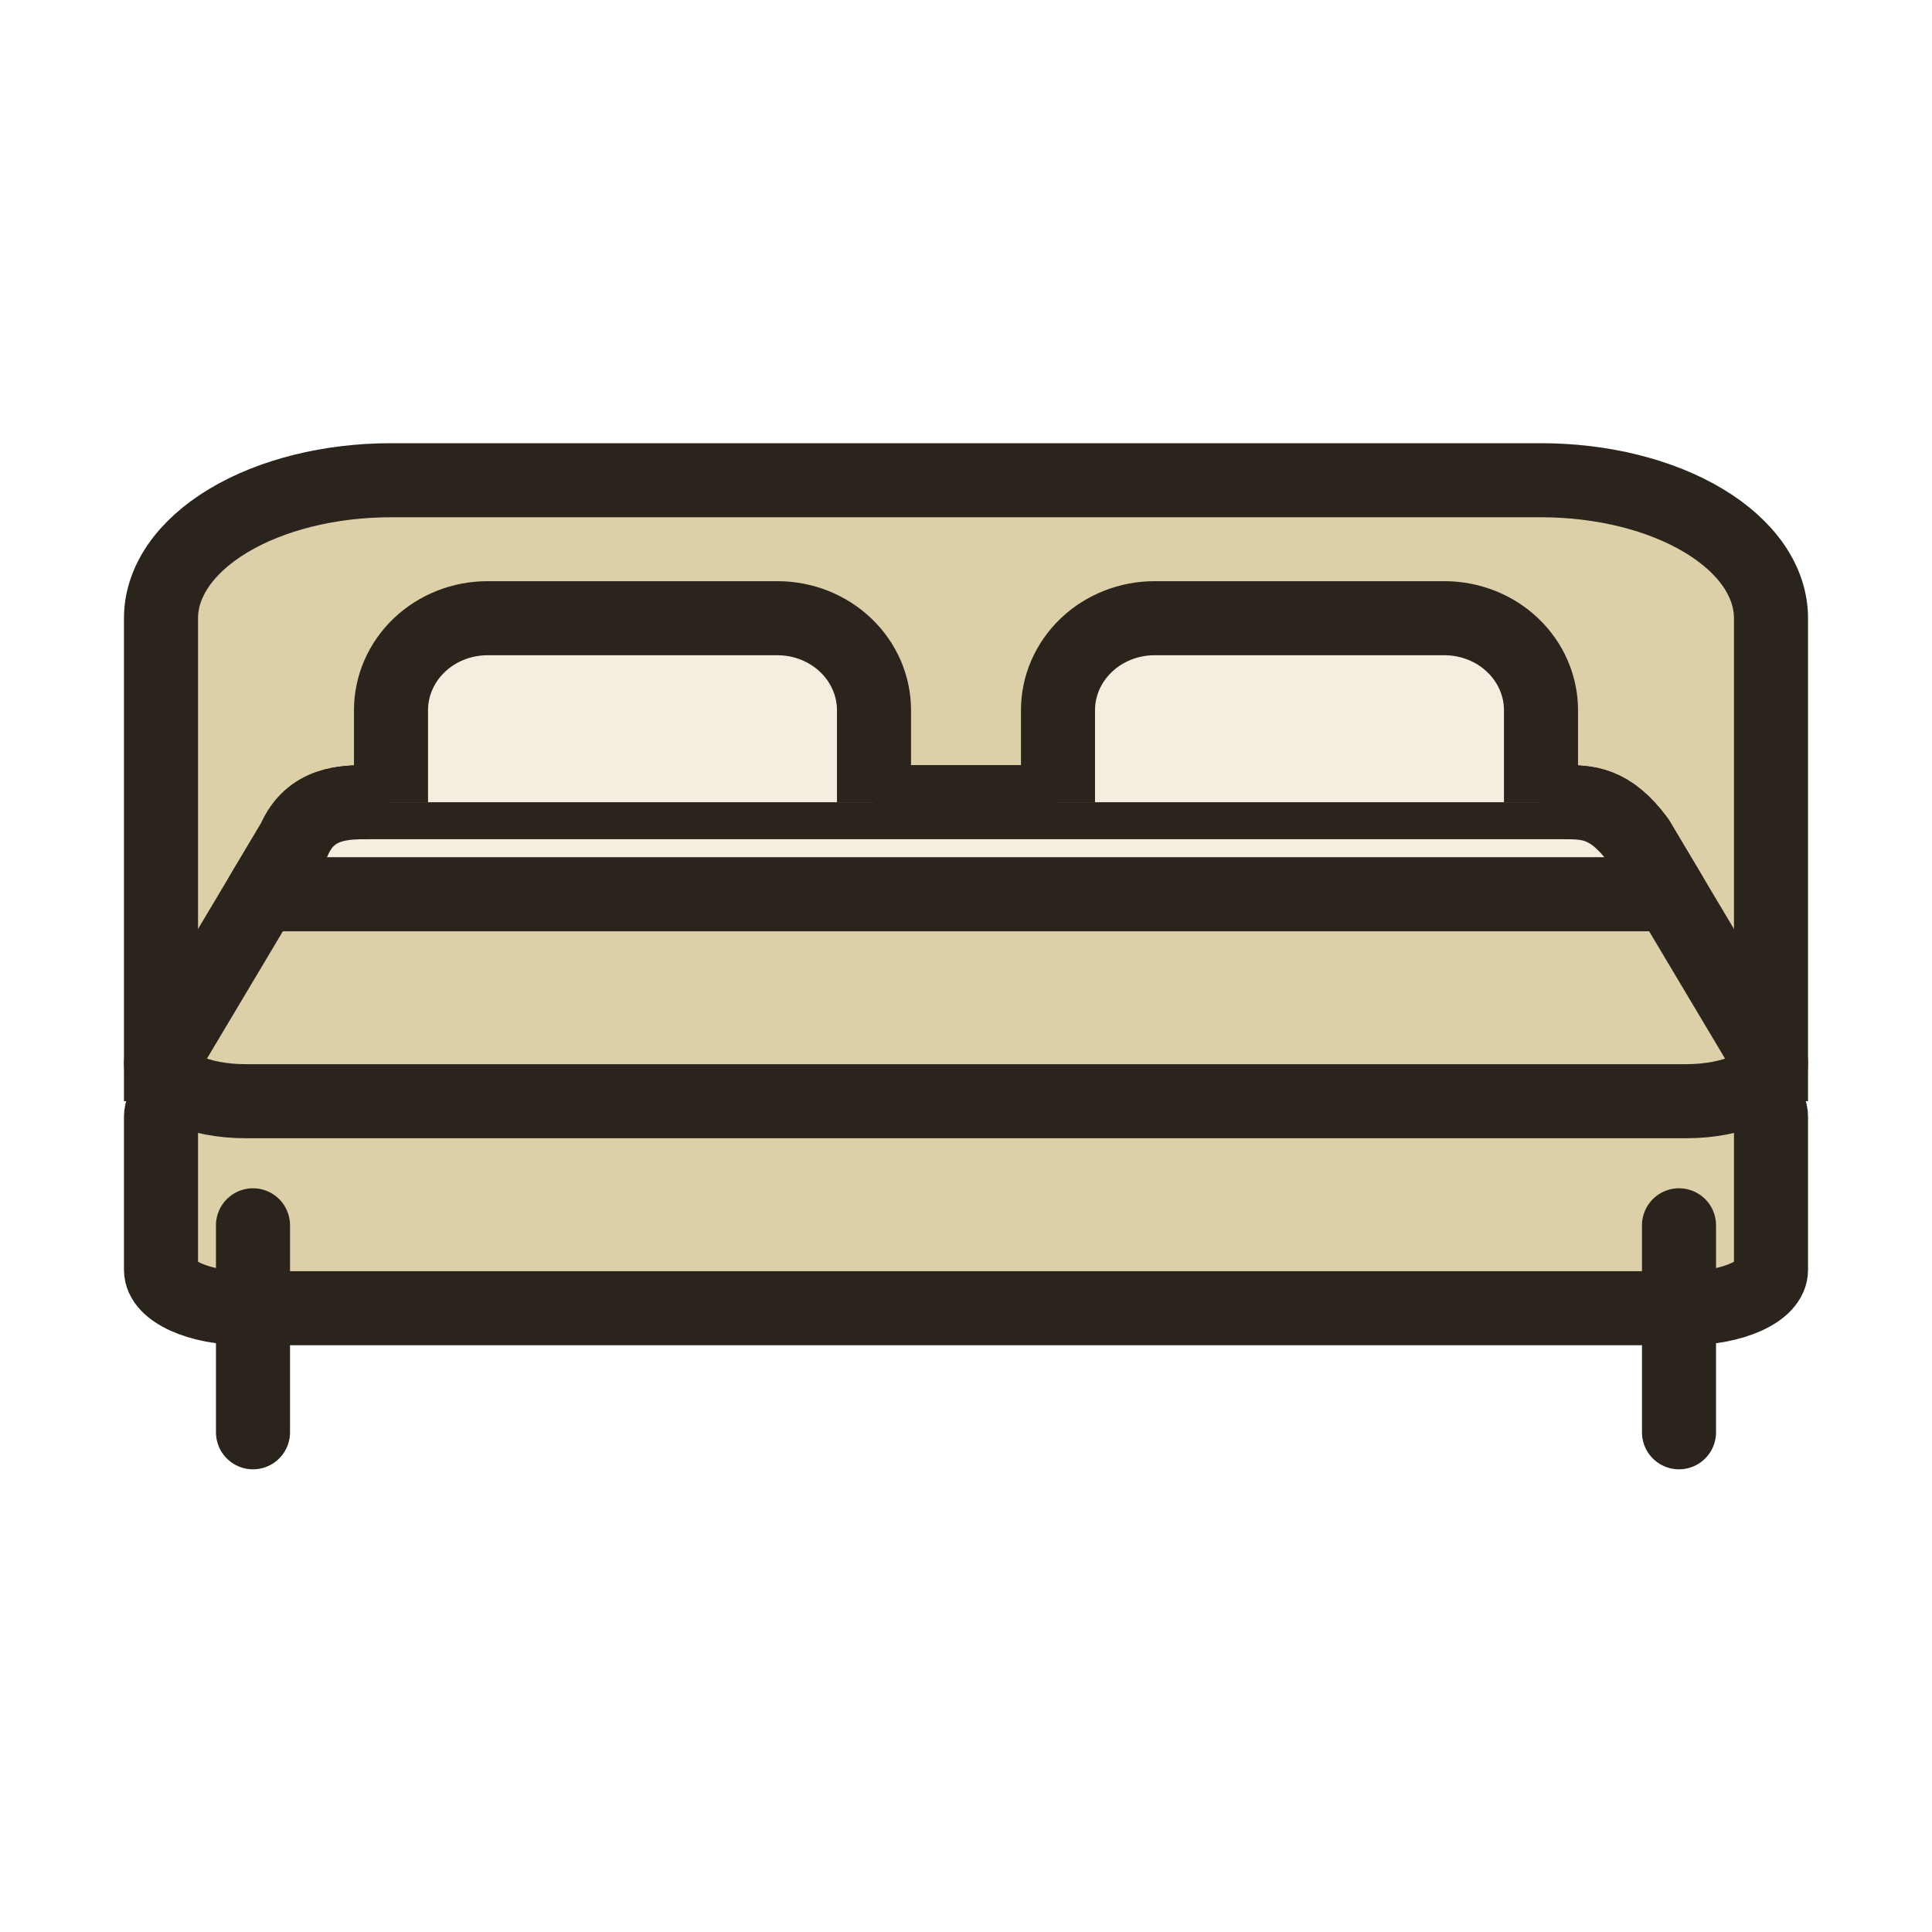
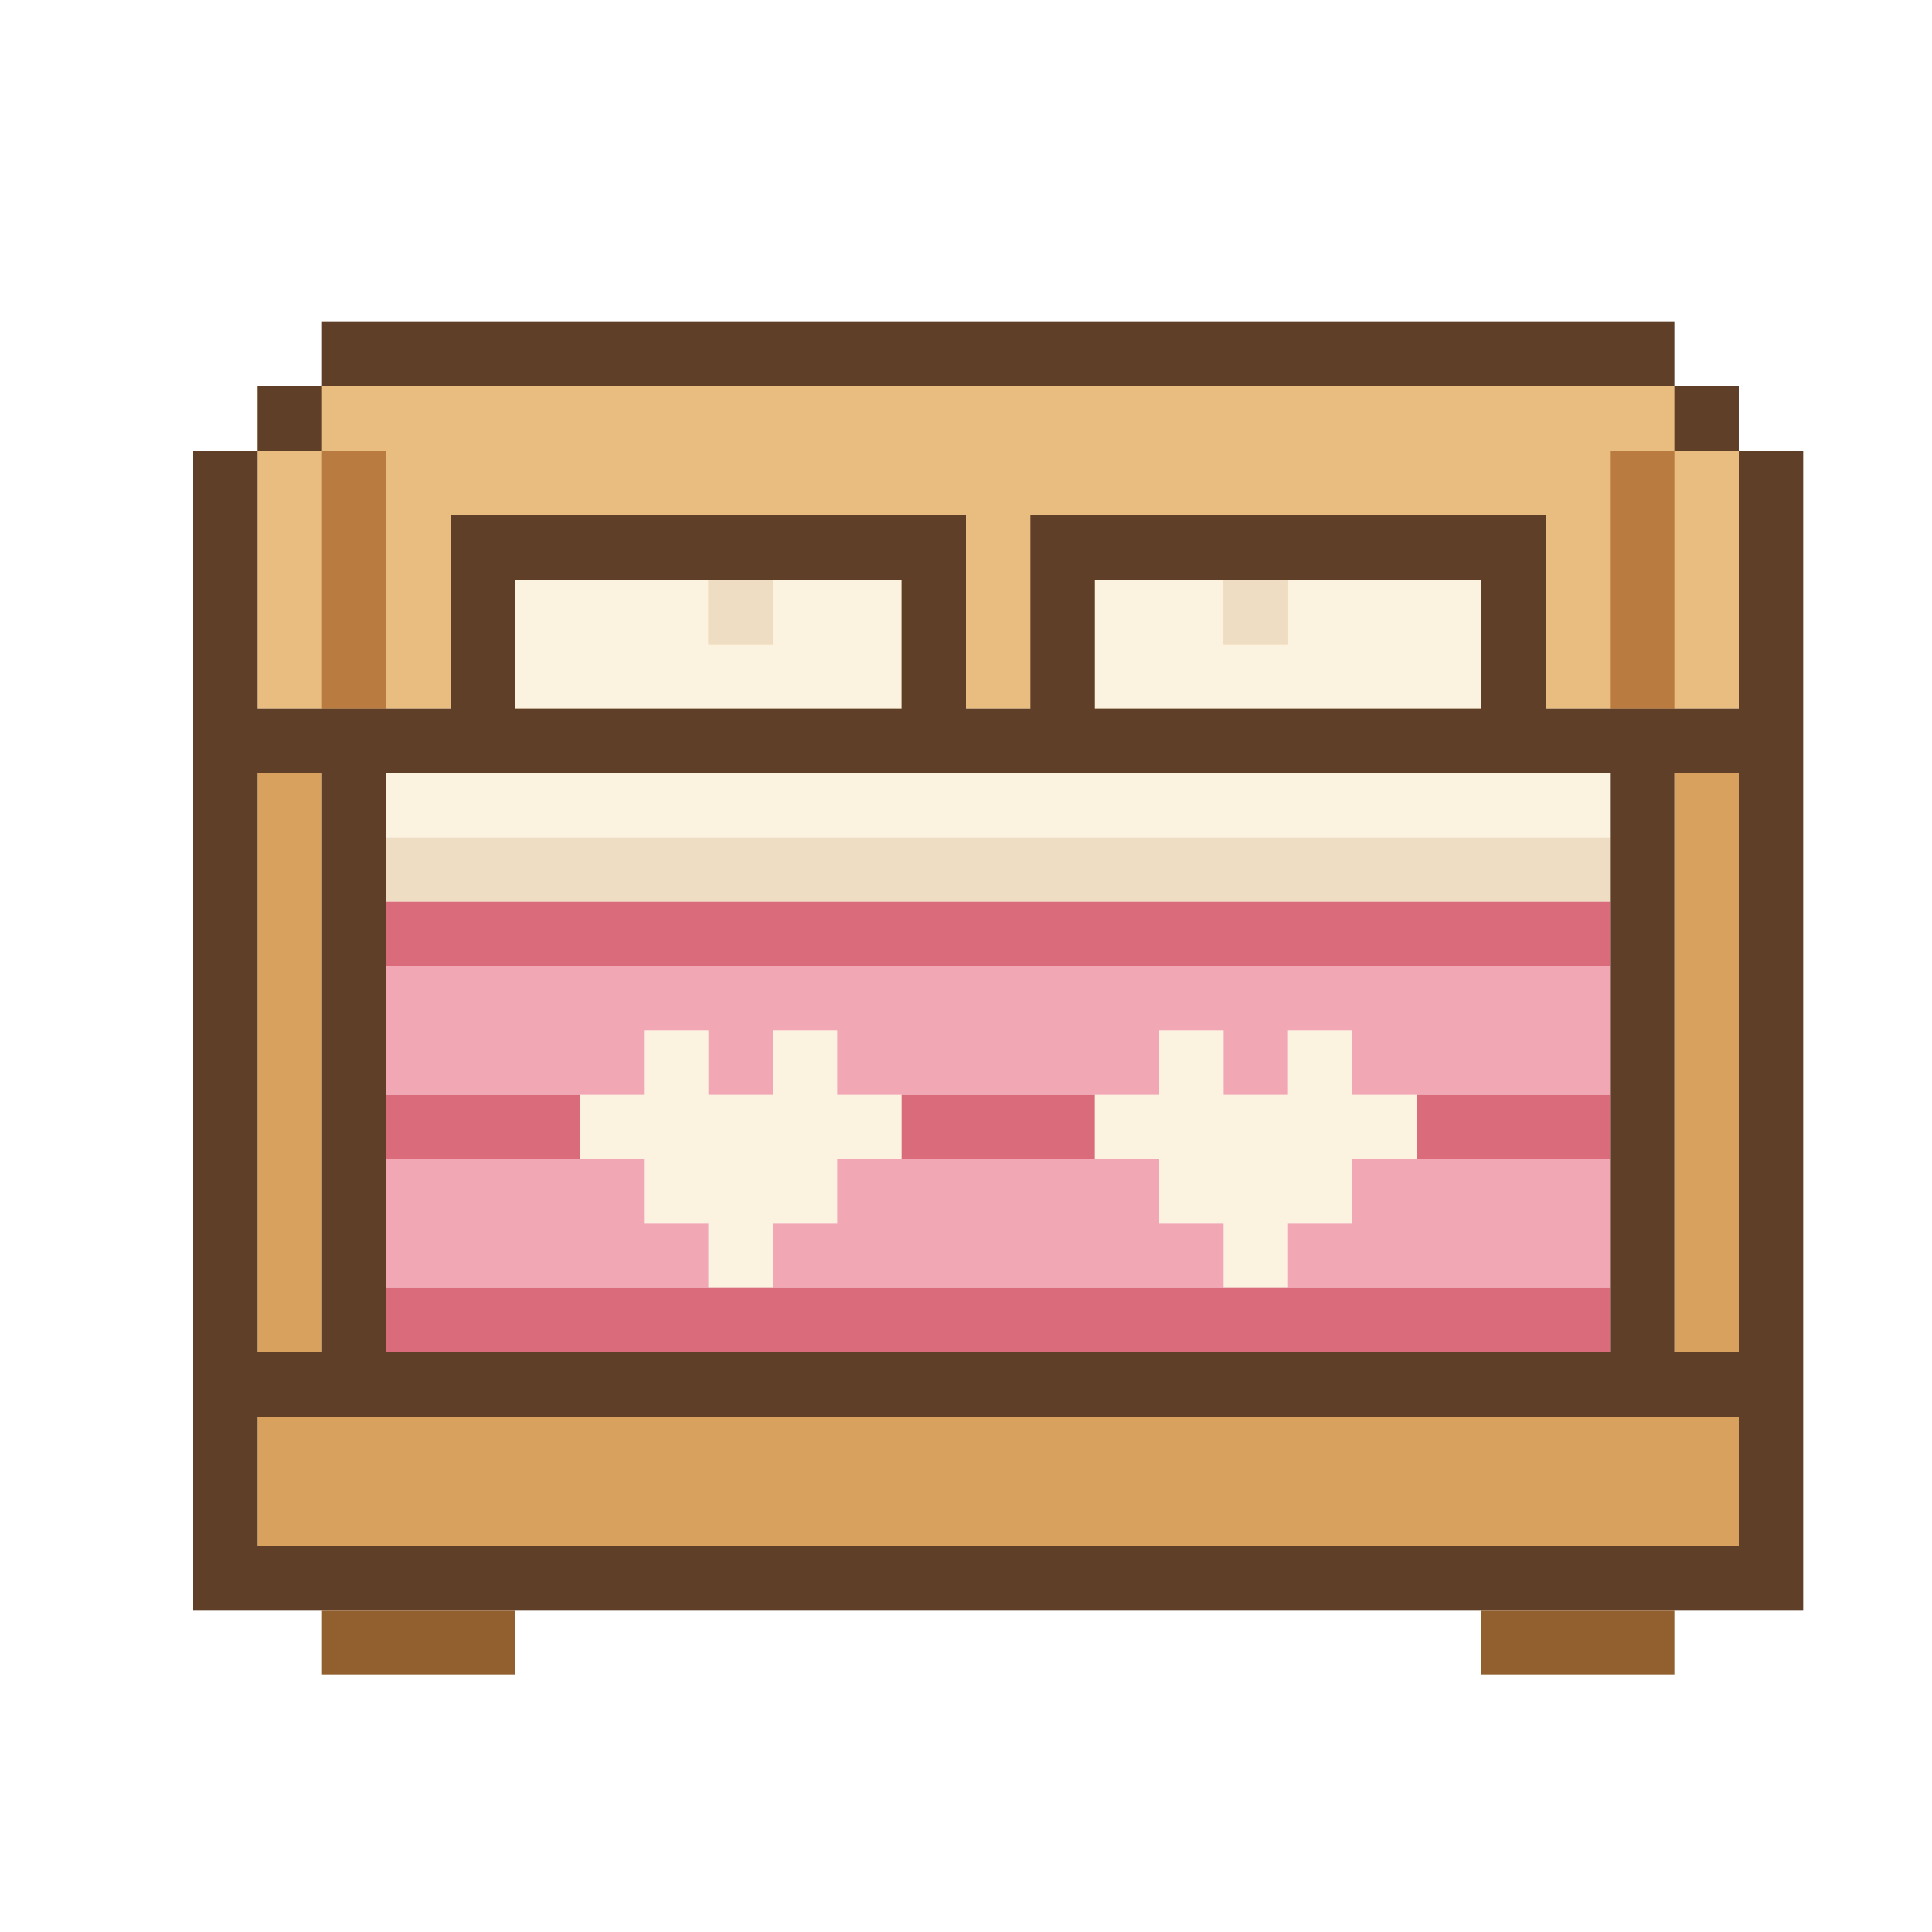
<svg xmlns="http://www.w3.org/2000/svg" width="60" height="60" viewBox="0 0 60 60" fill="none">
-   <path d="M5 34.199V19.199C5 18.063 5.753 16.973 7.092 16.169C8.432 15.365 10.248 14.914 12.143 14.914H47.857C49.752 14.914 51.568 15.365 52.908 16.169C54.248 16.973 55 18.063 55 19.199V34.199" fill="#DDCFA8" stroke="#2A241D" stroke-width="2.3" stroke-linejoin="round" />
-   <path d="M52.368 33.485H7.632C6.178 33.485 5 34.018 5 34.675V39.437C5 40.095 6.178 40.628 7.632 40.628H52.368C53.822 40.628 55 40.095 55 39.437V34.675C55 34.018 53.822 33.485 52.368 33.485Z" fill="#DDCFA8" stroke="#2A241D" stroke-width="2.3" stroke-linejoin="round" />
-   <path d="M48.571 24.913L11.429 24.913C10.714 24.913 9.643 24.913 9.135 26.089L5 33.024C5 33.673 6.178 34.199 7.632 34.199H52.368C53.822 34.199 55 33.673 55 33.024L50.865 26.089C50 24.913 49.286 24.913 48.571 24.913Z" fill="#DDCFA8" stroke="#2A241D" stroke-width="2.3" stroke-linejoin="round" />
-   <path d="M48.571 24.913L11.429 24.913C10.714 24.913 9.643 24.913 9.135 26.089L8.133 27.771H51.867L50.865 26.089C50 24.913 49.286 24.913 48.571 24.913Z" fill="#F4EDE0" stroke="#2A241D" stroke-width="2.3" stroke-linejoin="round" />
-   <path d="M12.143 24.913V22.056C12.143 21.299 12.459 20.572 13.021 20.036C13.584 19.5 14.347 19.199 15.143 19.199H24.143C24.939 19.199 25.701 19.5 26.264 20.036C26.827 20.572 27.143 21.299 27.143 22.056V24.913" fill="#F4EDE0" stroke="#2A241D" stroke-width="2.3" stroke-linejoin="round" />
-   <path d="M32.857 24.913V22.056C32.857 21.299 33.173 20.572 33.736 20.036C34.298 19.5 35.062 19.199 35.857 19.199H44.857C45.653 19.199 46.416 19.5 46.978 20.036C47.541 20.572 47.857 21.299 47.857 22.056V24.913" fill="#F4EDE0" stroke="#2A241D" stroke-width="2.3" stroke-linejoin="round" />
-   <path d="M7.857 38.053V44.481" stroke="#2A241D" stroke-width="2.3" stroke-linecap="round" stroke-linejoin="round" />
-   <path d="M52.143 38.053V44.481" stroke="#2A241D" stroke-width="2.3" stroke-linecap="round" stroke-linejoin="round" />
+   <path d="M54 12H8V22H54V12Z" fill="#E9BD7F" />
+   <path d="M12 14H10V22H12V14Z" fill="#B97B3F" />
+   <path d="M52 14H50V22H52V14Z" fill="#B97B3F" />
+   <path d="M24 18H22V20H24V18Z" fill="#EEDDC2" />
+   <path d="M50 26H12V28H50V26Z" fill="#EEDDC2" />
+   <path d="M50 24H12V26H50V24Z" fill="#FBF2DF" />
+   <path d="M40 18H38V20H40V18Z" fill="#EEDDC2" />
+   <path d="M16 18H22V20H24V18H28V22H16V18Z" fill="#FBF2DF" />
+   <path d="M34 18H38V20H40V18H46V22H34V18Z" fill="#FBF2DF" />
+   <path d="M22 38H20V36H18V34H20V32H22V34H24V32H26V34H28V36H26V38H24V40H22V38Z" fill="#FBF2DF" />
+   <path d="M38 34H40V32H42V34H44V36H42V38H40V40H38V38H36V36H34V34H36V32H38V34Z" fill="#FBF2DF" />
+   <path d="M20 38H22V40H12V36H20V38Z" fill="#F2A7B4" />
+   <path d="M36 38H38V40H24V38H26V36H36V38Z" fill="#F2A7B4" />
+   <path d="M50 40H40V38H42V36H50V40Z" fill="#F2A7B4" />
+   <path d="M50 34H42V32H40V34H38V32H36V34H26V32H24V34H22V32H20V34H12V30H50V34Z" fill="#F2A7B4" />
+   <path d="M10 24H8V42H10V24Z" fill="#D9A15E" />
+   <path d="M50 40V42H12V40H50Z" fill="#D96B7A" />
+   <path d="M18 36H12V34H18V36Z" fill="#D96B7A" />
+   <path d="M34 36H28V34H34V36Z" fill="#D96B7A" />
+   <path d="M50 36H44V34H50V36Z" fill="#D96B7A" />
+   <path d="M50 30H12V28H50V30Z" fill="#D96B7A" />
+   <path d="M54 24H52V42H54V24Z" fill="#D9A15E" />
+   <path d="M54 44H8V48H54V44Z" fill="#D9A15E" />
+   <path d="M10 14H8V12H10V14Z" fill="#5F3F28" />
+   <path d="M54 14H52V12H54V14Z" fill="#5F3F28" />
+   <path d="M52 12H10V10H52V12Z" fill="#5F3F28" />
+   <path fill-rule="evenodd" clip-rule="evenodd" d="M56 50H6L6 14H8V22H14V16H30V22H32V16H48V22H54V14H56V50ZM54 48V44H8V48H54ZM8 42H10V24H8V42ZM12 42H50V24H12V42ZM52 42H54V24H52V42ZM16 22H28V18H16V22ZM34 22H46V18H34V22Z" fill="#5F3F28" />
+   <path d="M16 52H10V50H16V52Z" fill="#92602E" />
+   <path d="M46 50H52V52H46V50Z" fill="#92602E" />
</svg>
